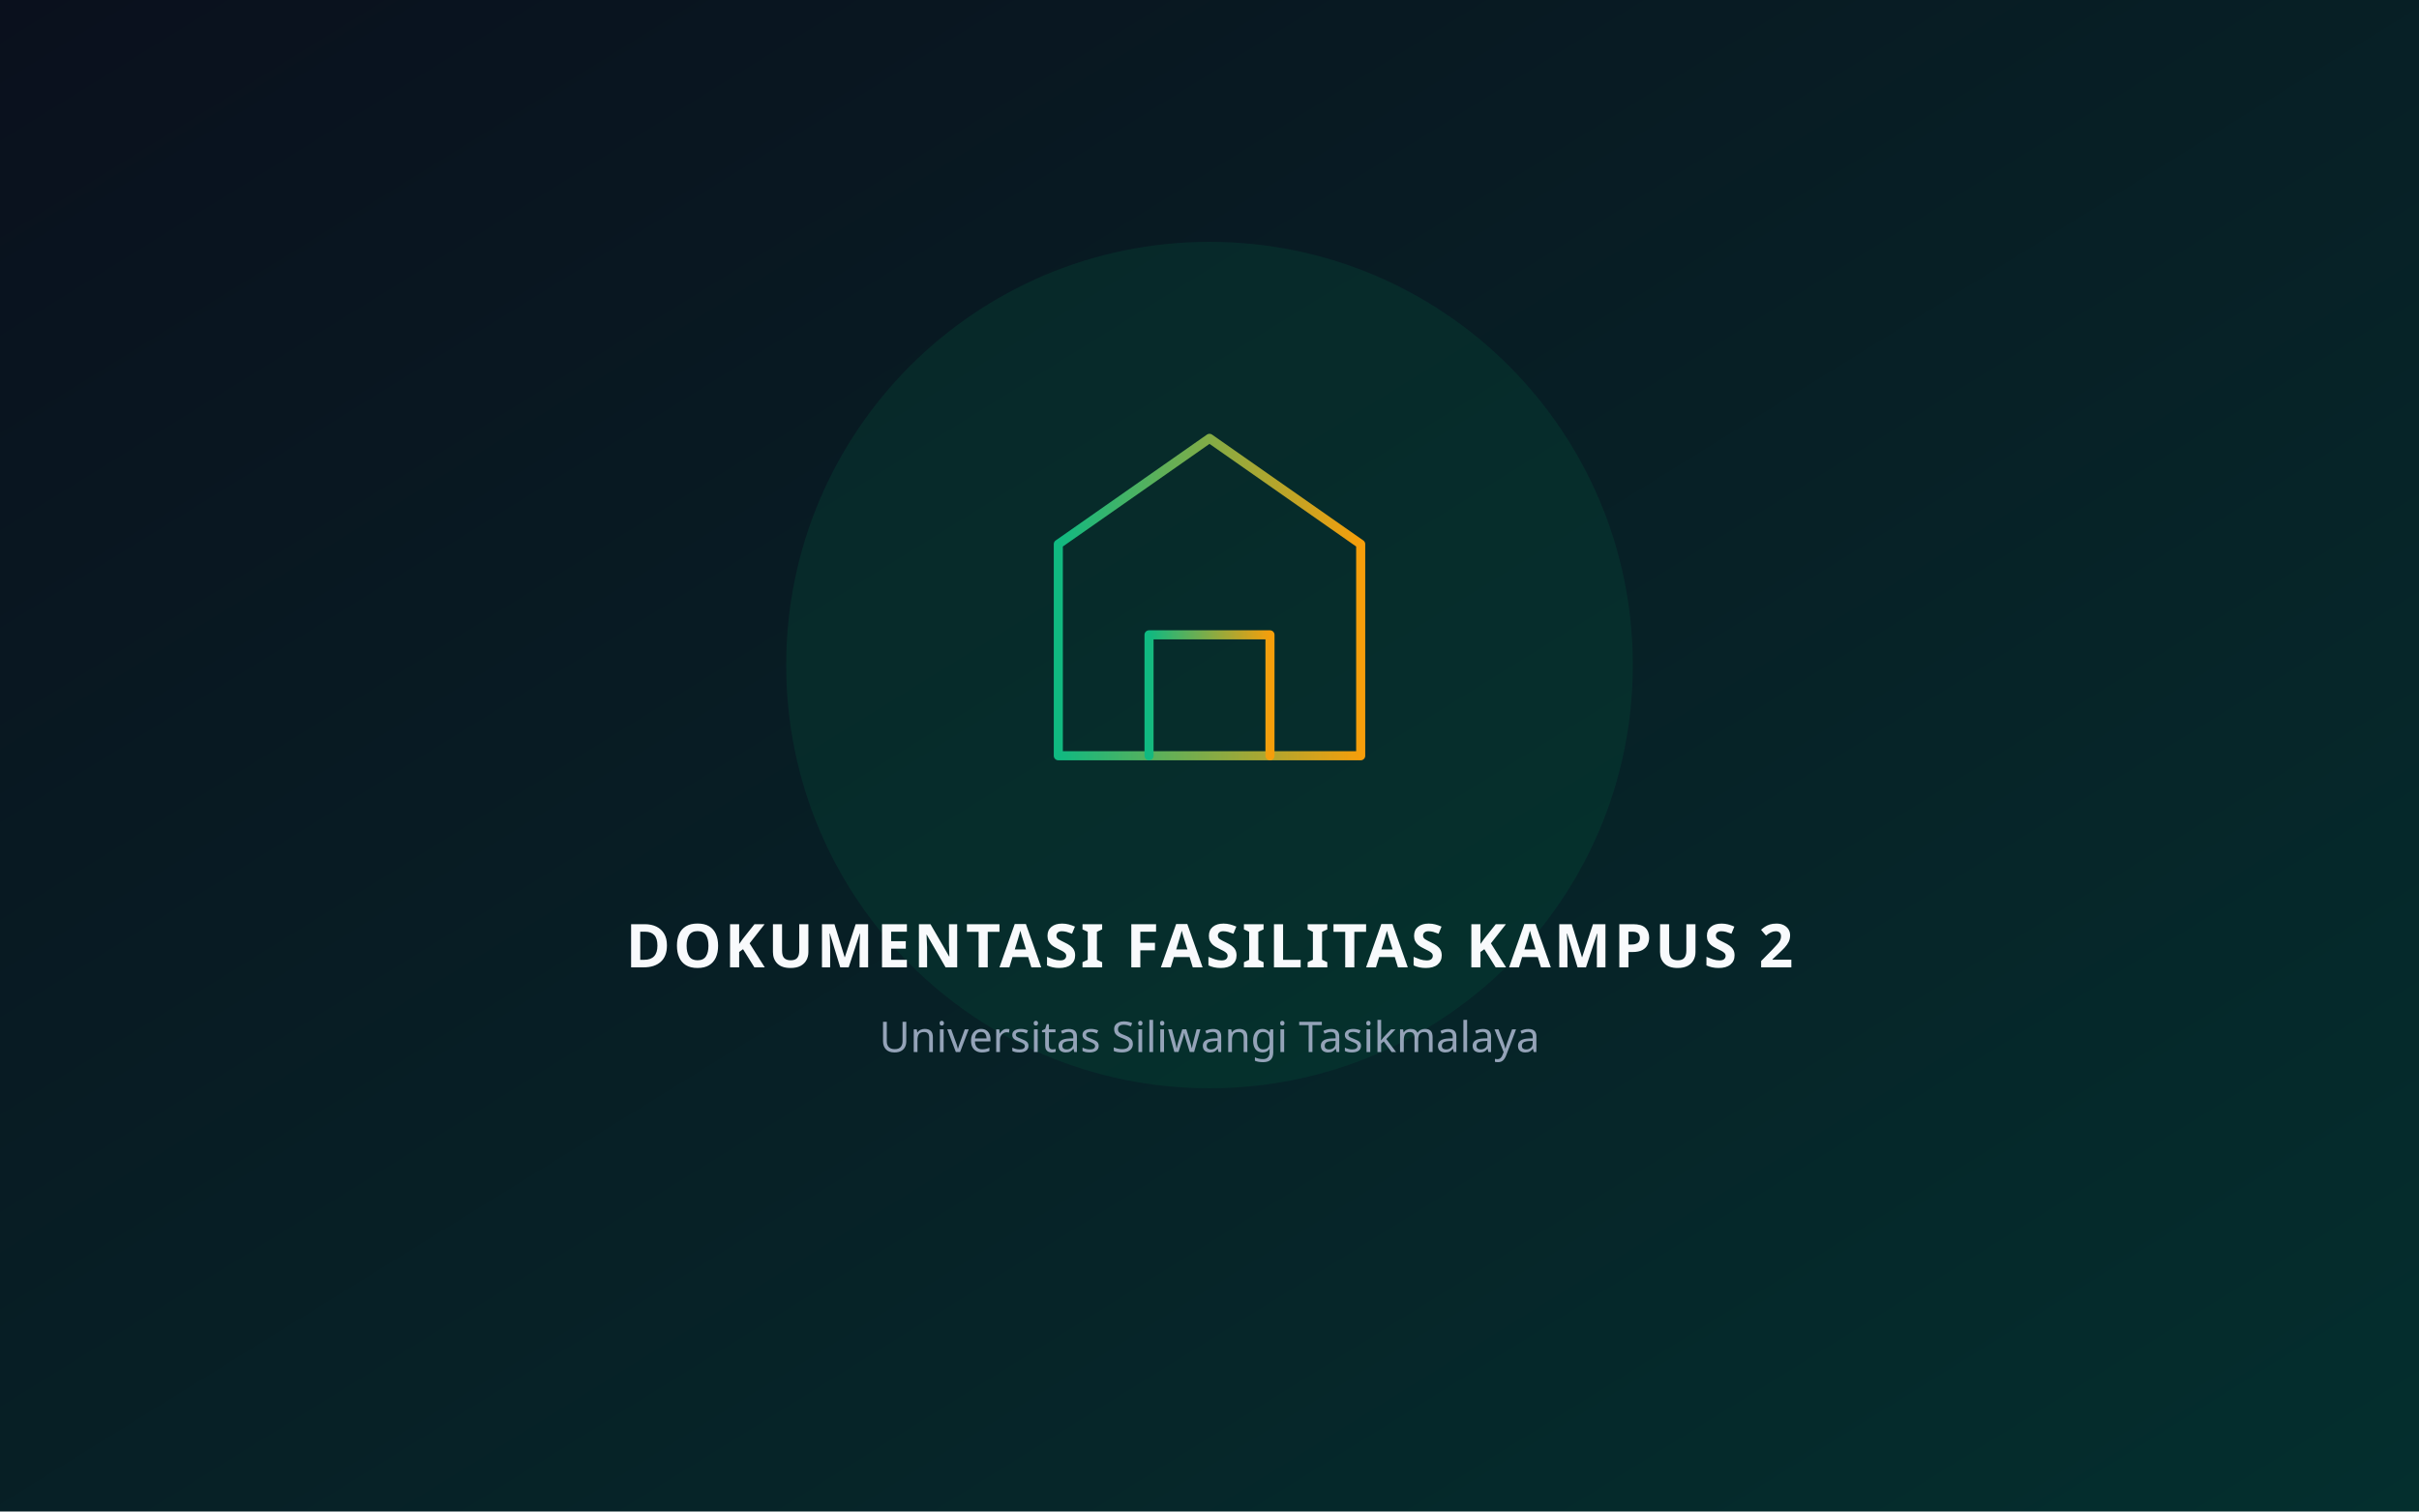
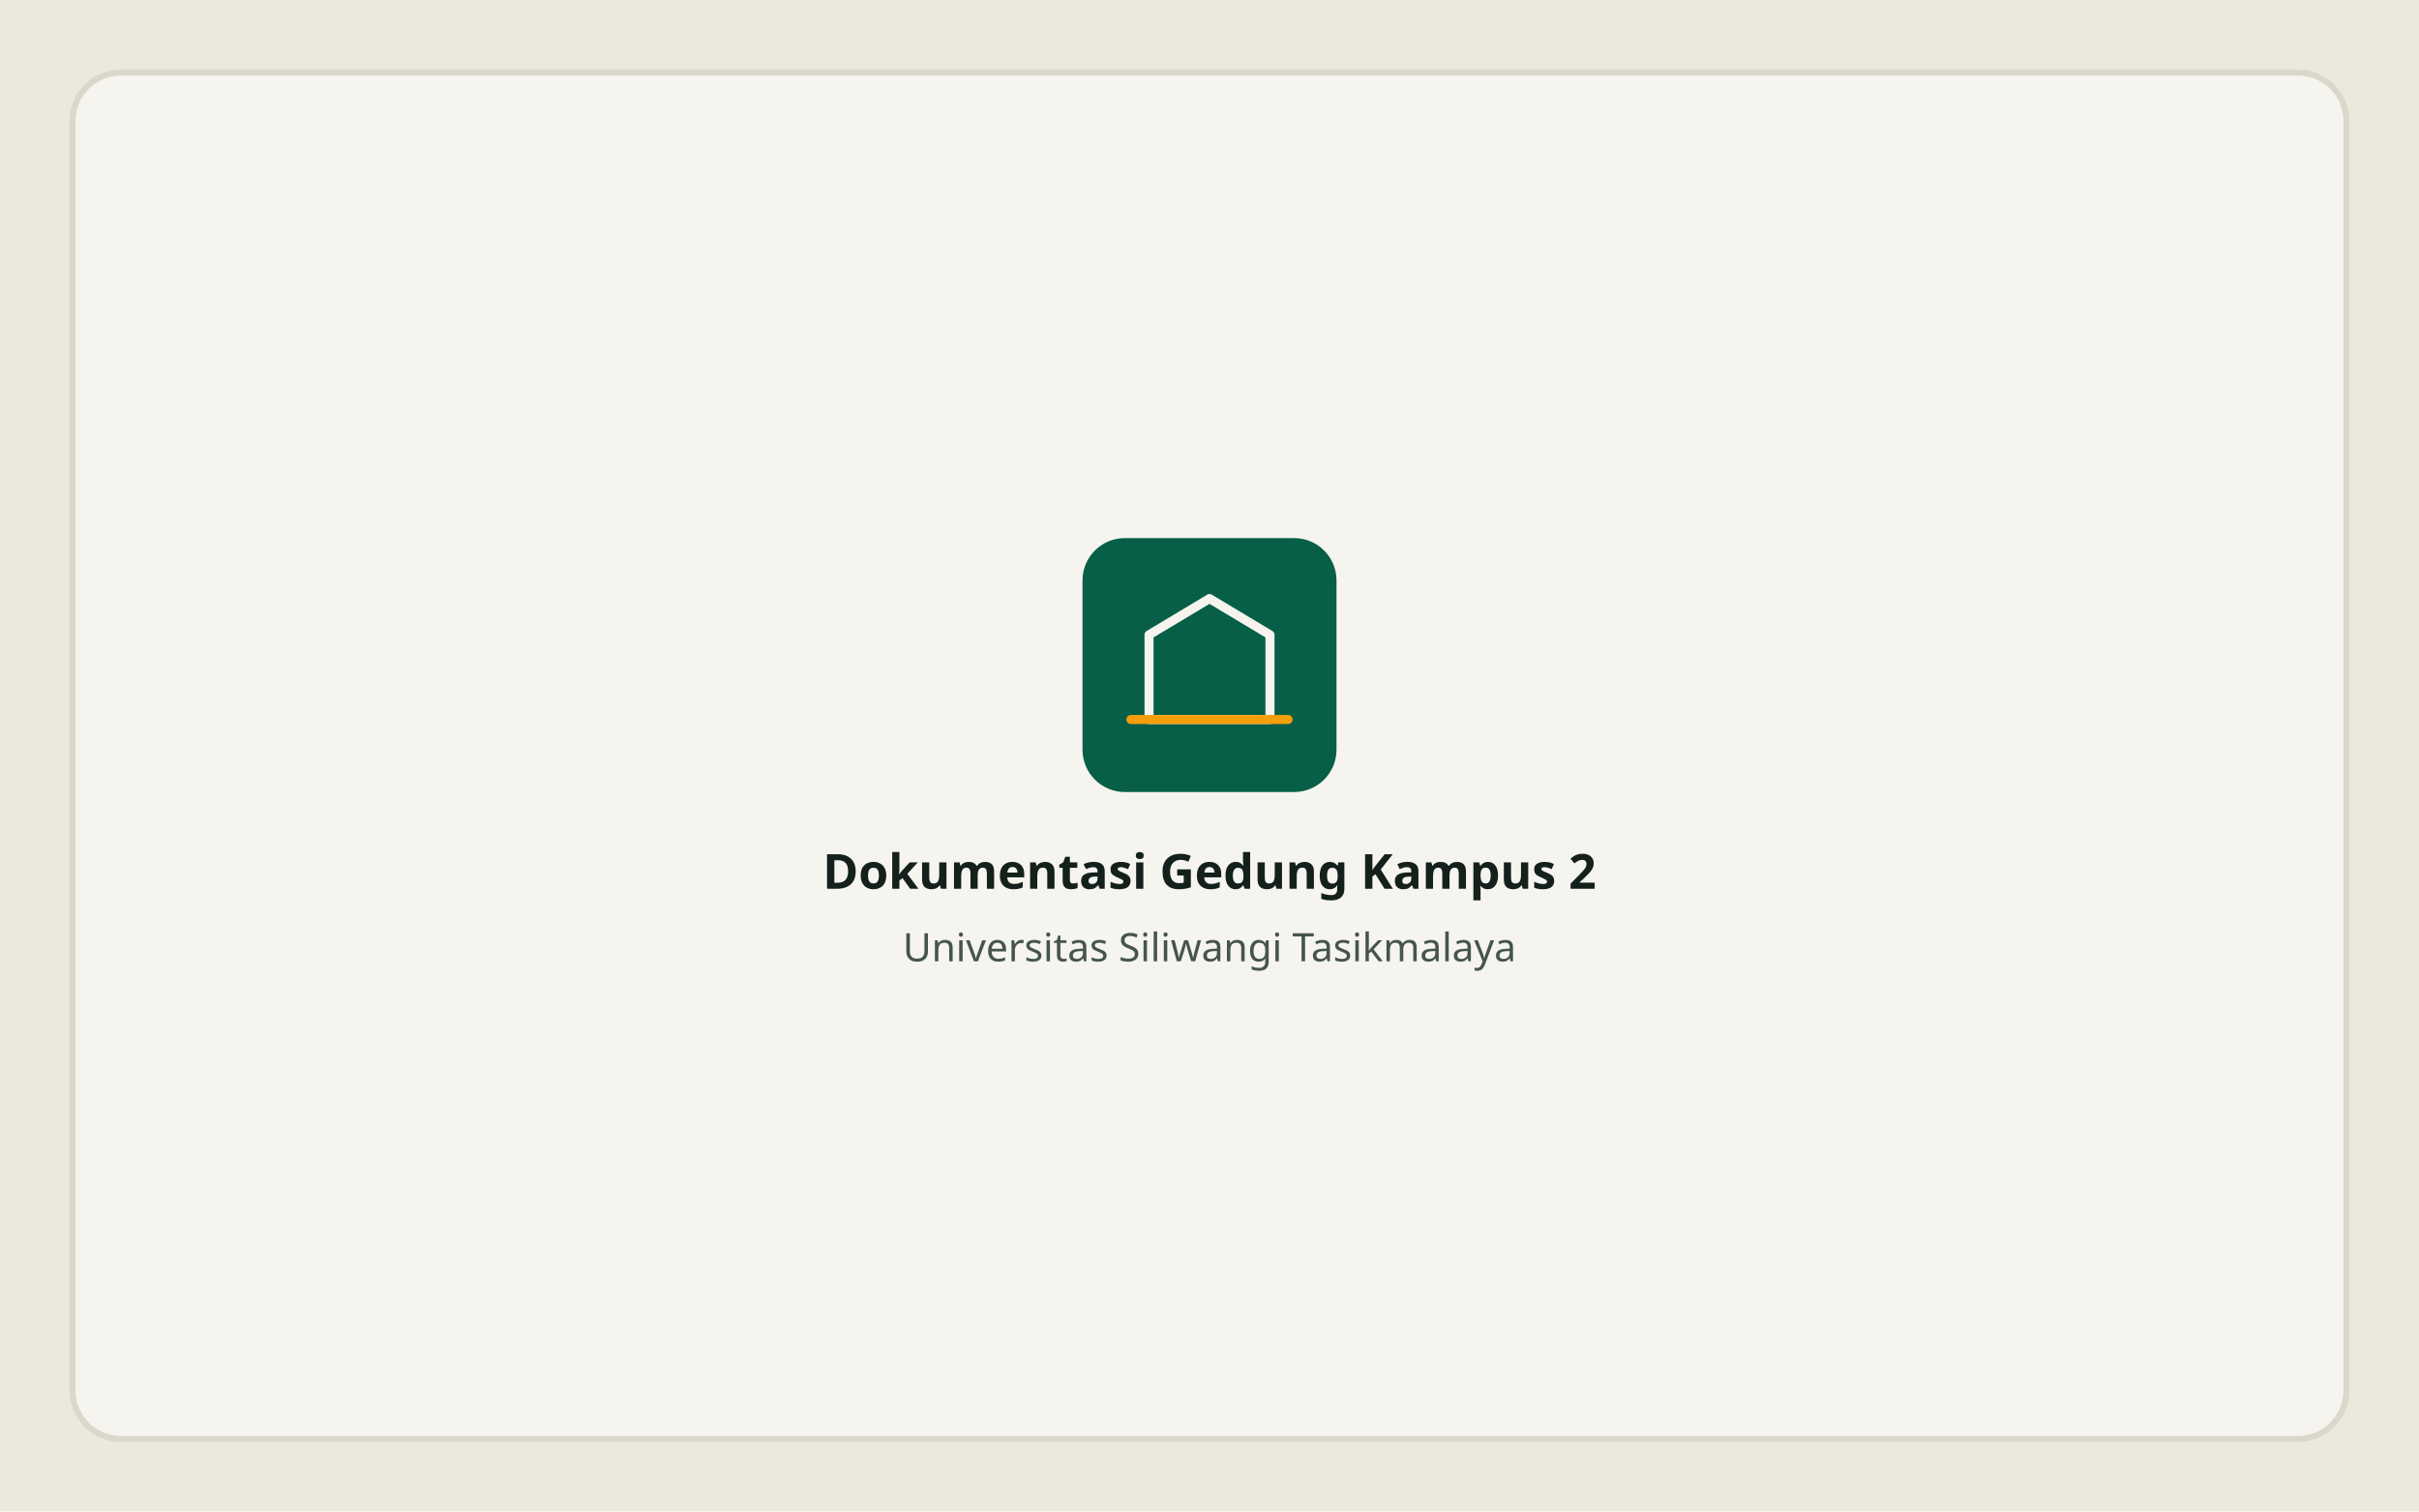
- <svg xmlns="http://www.w3.org/2000/svg" viewBox="0 0 800 500" width="100%" height="100%">
-   <defs>
-     <linearGradient id="pGrad" x1="0%" y1="0%" x2="100%" y2="100%">
-       <stop offset="0%" stop-color="#0a101d" />
-       <stop offset="100%" stop-color="#042f2e" />
-     </linearGradient>
-     <linearGradient id="pAccent" x1="0%" y1="0%" x2="100%" y2="0%">
-       <stop offset="0%" stop-color="#10b981" />
-       <stop offset="100%" stop-color="#f59e0b" />
-     </linearGradient>
-   </defs>
-   <rect width="800" height="500" fill="url(#pGrad)" />
-   <circle cx="400" cy="220" r="140" fill="#064e3b" fill-opacity="0.3" />
-   <g transform="translate(340, 160)" stroke="url(#pAccent)" stroke-width="3" fill="none" stroke-linecap="round" stroke-linejoin="round">
-     <path d="M 10 90 L 10 20 L 60 -15 L 110 20 L 110 90 Z" />
-     <path d="M 40 90 L 40 50 L 80 50 L 80 90" />
-     <line x1="60" y1="15" x2="60" y2="35" />
-     <line x1="50" y1="25" x2="70" y2="25" />
-     <line x1="-15" y1="90" x2="135" y2="90" stroke-width="4" />
+ <svg xmlns="http://www.w3.org/2000/svg" viewBox="0 0 800 500" width="800" height="500">
+   <rect width="800" height="500" fill="#ECE8DD" />
+   <rect x="24" y="24" width="752" height="452" rx="16" fill="#F6F4EE" stroke="#DCD7CB" stroke-width="2" />
+   <g transform="translate(400 220)" text-anchor="middle">
+     <rect x="-42" y="-42" width="84" height="84" rx="14" fill="#065F46" />
+     <path d="M-20 18 L-20 -10 L0 -22 L20 -10 L20 18 Z" fill="none" stroke="#F6F4EE" stroke-width="3" stroke-linejoin="round" />
+     <line x1="-26" y1="18" x2="26" y2="18" stroke="#F59E0B" stroke-width="3" stroke-linecap="round" />
+     <text y="74" font-family="system-ui, sans-serif" font-size="16" font-weight="700" fill="#14201C">Dokumentasi Gedung Kampus 2</text>
+     <text y="98" font-family="system-ui, sans-serif" font-size="13" fill="#45544E">Universitas Siliwangi Tasikmalaya</text>
  </g>
-   <text x="400" y="320" font-family="system-ui, sans-serif" font-size="20" font-weight="700" fill="#f8fafc" text-anchor="middle" letter-spacing="1">DOKUMENTASI FASILITAS KAMPUS 2</text>
-   <text x="400" y="348" font-family="system-ui, sans-serif" font-size="14" font-weight="500" fill="#94a3b8" text-anchor="middle">Universitas Siliwangi Tasikmalaya</text>
</svg>
